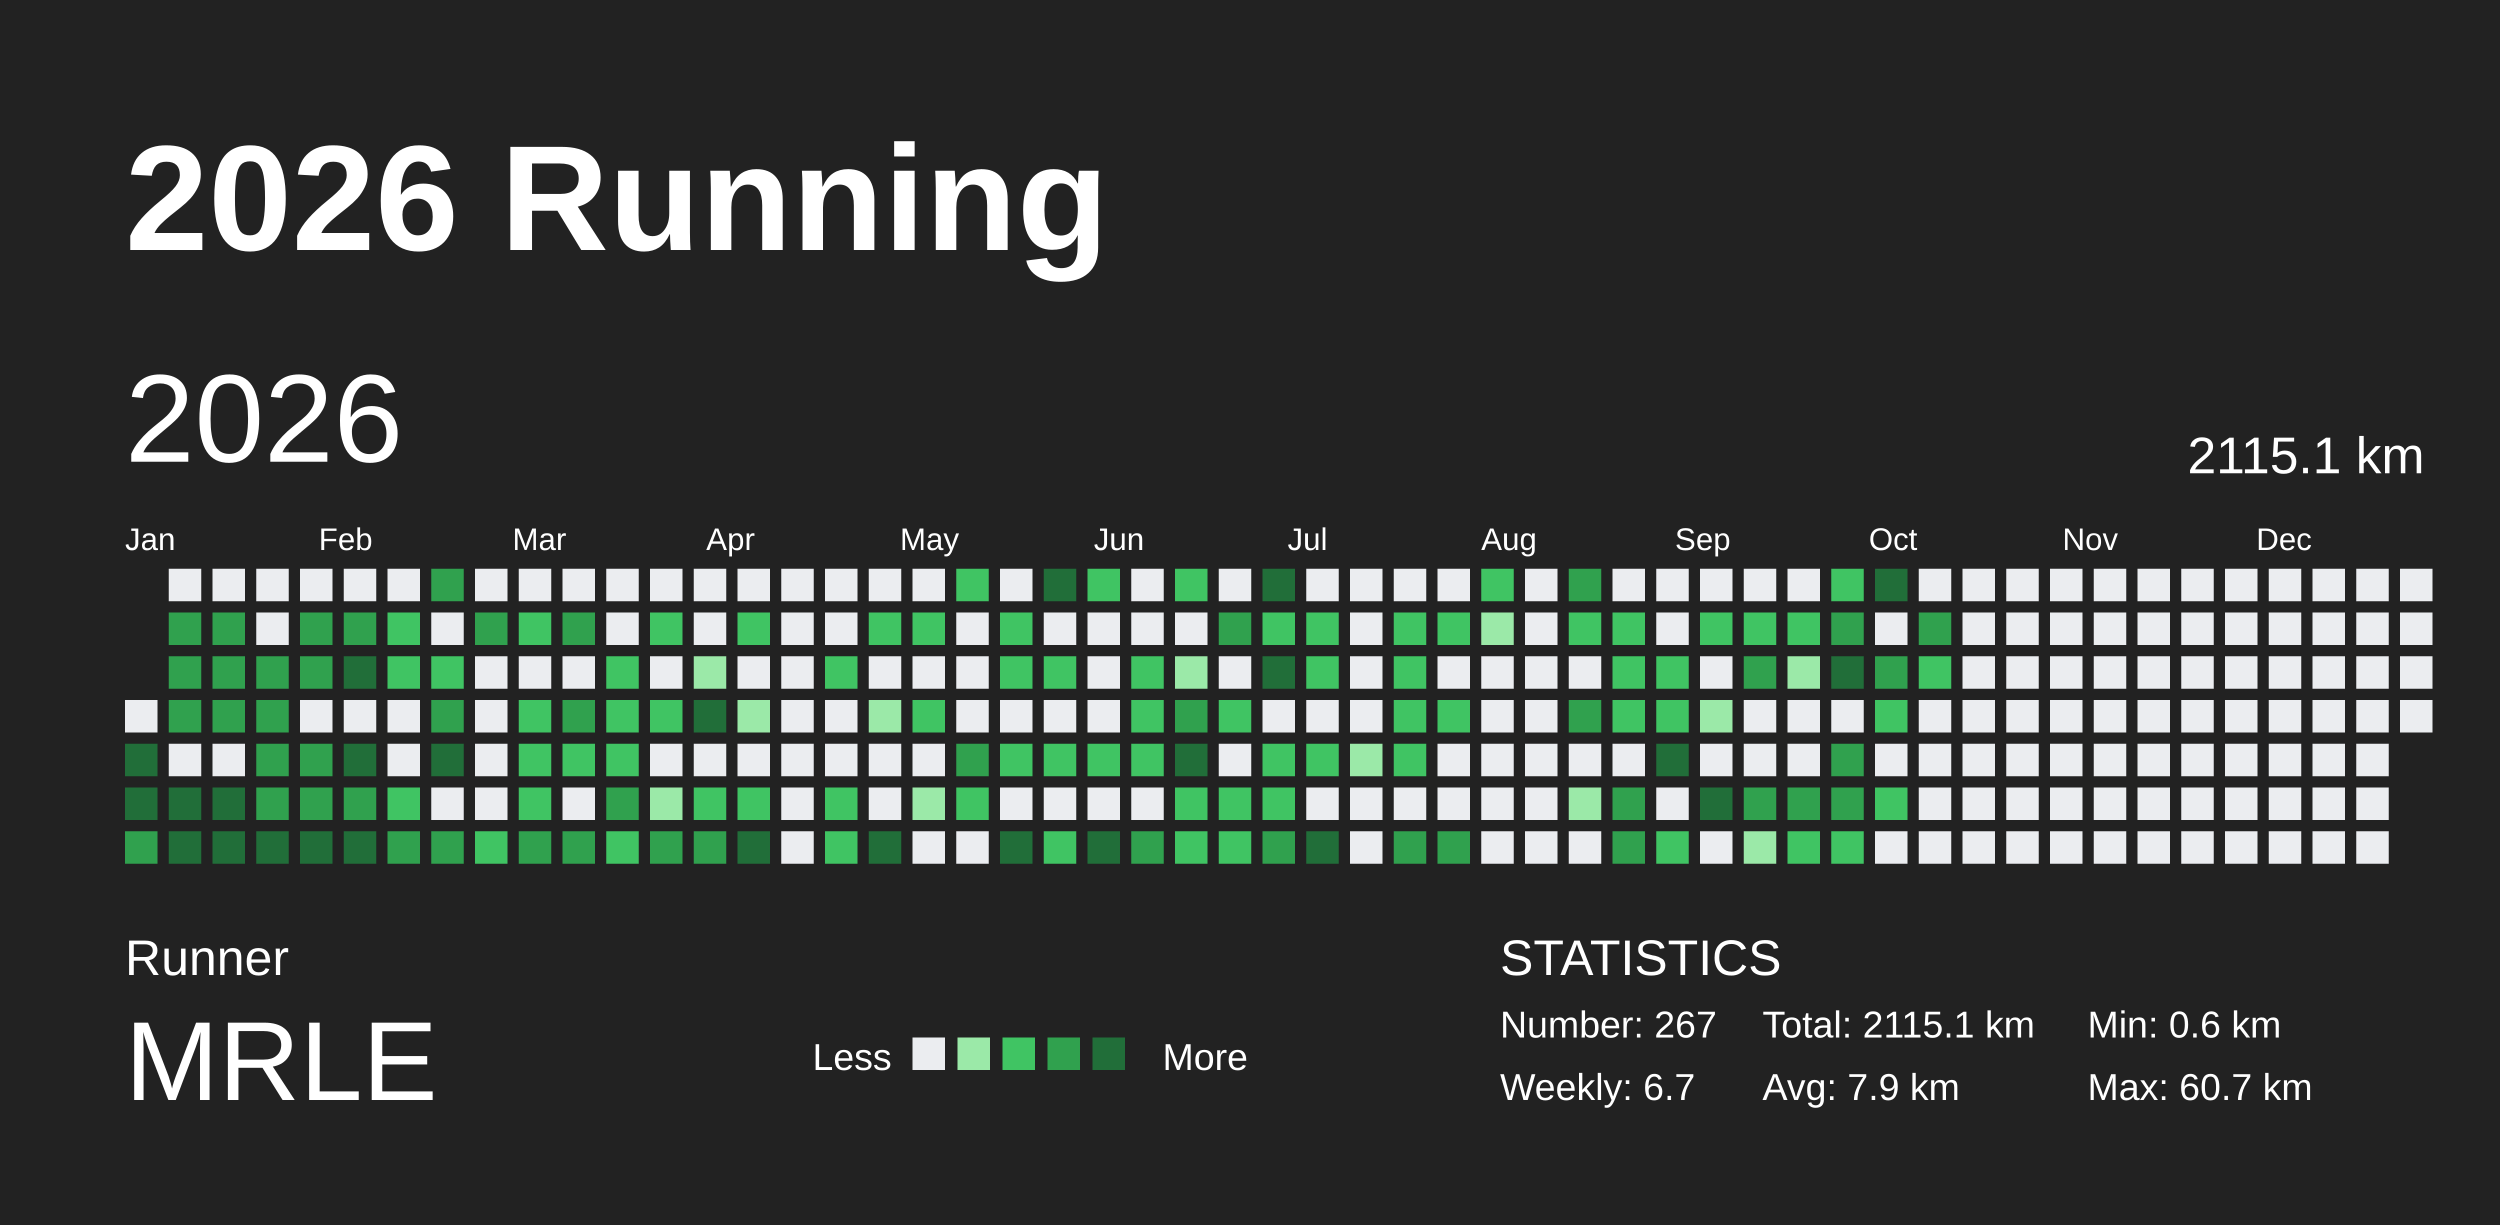
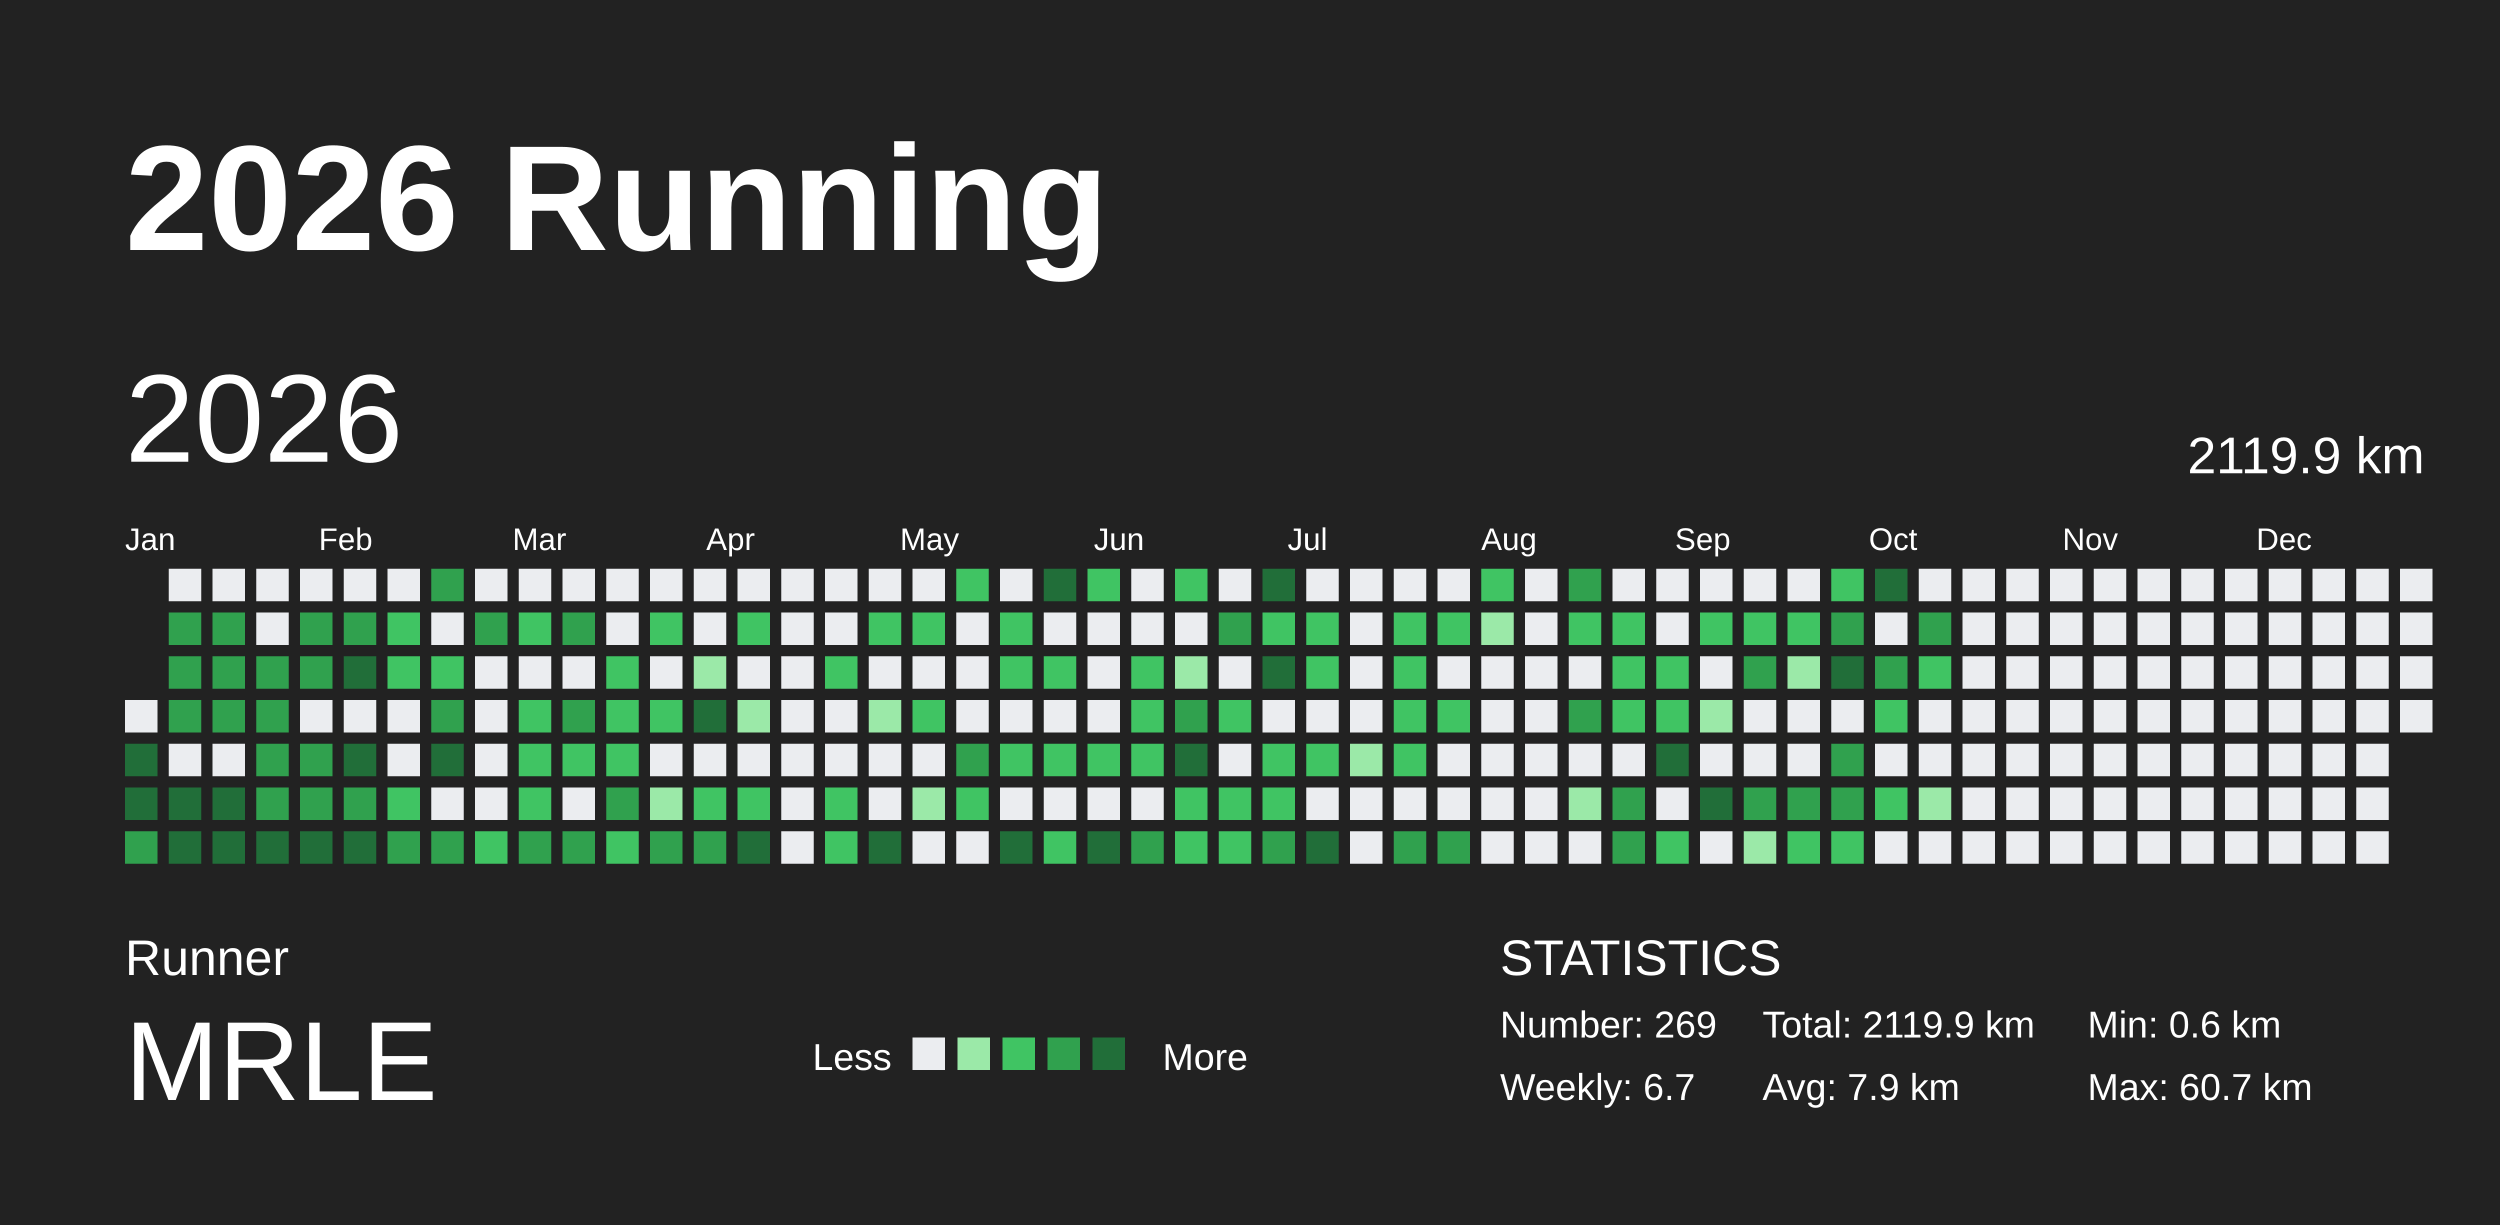
<svg xmlns="http://www.w3.org/2000/svg" baseProfile="full" height="98mm" version="1.1" viewBox="0,0,200,98" width="200mm">
  <defs />
  <rect fill="#222222" height="98" width="200" x="0" y="0" />
  <text fill="#FFFFFF" style="font-size:12px; font-family:Arial; font-weight:bold;" x="10" y="20">2026 Running</text>
  <text fill="#FFFFFF" style="font-size:4px; font-family:Arial" x="10" y="78">Runner</text>
  <text fill="#FFFFFF" style="font-size:9px; font-family:Arial" x="10" y="88">MRLE</text>
  <text fill="#FFFFFF" style="font-size:3px; font-family:Arial" x="65" y="85.6">Less</text>
  <rect fill="#ebedf0" height="2.6" width="2.6" x="73" y="83" />
  <rect fill="#9be9a8" height="2.6" width="2.6" x="76.6" y="83" />
  <rect fill="#40c463" height="2.6" width="2.6" x="80.2" y="83" />
  <rect fill="#30a14e" height="2.6" width="2.6" x="83.8" y="83" />
  <rect fill="#216e39" height="2.6" width="2.6" x="87.4" y="83" />
  <text fill="#FFFFFF" style="font-size:3px; font-family:Arial" x="93" y="85.6">More</text>
  <text fill="#FFFFFF" style="font-size:4px; font-family:Arial" x="120" y="78">STATISTICS</text>
-   <text fill="#FFFFFF" style="font-size:3px; font-family:Arial" x="120" y="83">Number: 267</text>
+   <text fill="#FFFFFF" style="font-size:3px; font-family:Arial" x="120" y="83">Number: 269</text>
  <text fill="#FFFFFF" style="font-size:3px; font-family:Arial" x="120" y="88">Weekly: 6.7</text>
-   <text fill="#FFFFFF" style="font-size:3px; font-family:Arial" x="141" y="83">Total: 2115.1 km</text>
+   <text fill="#FFFFFF" style="font-size:3px; font-family:Arial" x="141" y="83">Total: 2119.9 km</text>
  <text fill="#FFFFFF" style="font-size:3px; font-family:Arial" x="141" y="88">Avg: 7.9 km</text>
  <text fill="#FFFFFF" style="font-size:3px; font-family:Arial" x="167" y="83">Min: 0.6 km</text>
  <text fill="#FFFFFF" style="font-size:3px; font-family:Arial" x="167" y="88">Max: 60.7 km</text>
  <text dominant-baseline="hanging" fill="#FFFFFF" style="font-size:10.0px; font-family:Arial;" x="10" y="30">2026</text>
-   <text dominant-baseline="hanging" fill="#FFFFFF" style="font-size:4.125px; font-family:Arial;" x="175" y="35">2115.1 km</text>
+   <text dominant-baseline="hanging" fill="#FFFFFF" style="font-size:4.125px; font-family:Arial;" x="175" y="35">2119.9 km</text>
  <text fill="#FFFFFF" style="font-size:2.5px; font-family:Arial" x="10.0" y="44">Jan</text>
  <text fill="#FFFFFF" style="font-size:2.5px; font-family:Arial" x="25.5" y="44">Feb</text>
  <text fill="#FFFFFF" style="font-size:2.5px; font-family:Arial" x="41.0" y="44">Mar</text>
  <text fill="#FFFFFF" style="font-size:2.5px; font-family:Arial" x="56.5" y="44">Apr</text>
  <text fill="#FFFFFF" style="font-size:2.5px; font-family:Arial" x="72.0" y="44">May</text>
  <text fill="#FFFFFF" style="font-size:2.5px; font-family:Arial" x="87.5" y="44">Jun</text>
  <text fill="#FFFFFF" style="font-size:2.5px; font-family:Arial" x="103.0" y="44">Jul</text>
  <text fill="#FFFFFF" style="font-size:2.5px; font-family:Arial" x="118.5" y="44">Aug</text>
  <text fill="#FFFFFF" style="font-size:2.5px; font-family:Arial" x="134.0" y="44">Sep</text>
  <text fill="#FFFFFF" style="font-size:2.5px; font-family:Arial" x="149.5" y="44">Oct</text>
  <text fill="#FFFFFF" style="font-size:2.5px; font-family:Arial" x="165.0" y="44">Nov</text>
  <text fill="#FFFFFF" style="font-size:2.5px; font-family:Arial" x="180.5" y="44">Dec</text>
  <rect fill="#ebedf0" height="2.6" width="2.6" x="10.0" y="56.0" />
  <rect fill="#216e39" height="2.6" width="2.6" x="10.0" y="59.5" />
  <rect fill="#216e39" height="2.6" width="2.6" x="10.0" y="63.0" />
  <rect fill="#30a14e" height="2.6" width="2.6" x="10.0" y="66.5" />
  <rect fill="#ebedf0" height="2.6" width="2.6" x="13.5" y="45.5" />
  <rect fill="#30a14e" height="2.6" width="2.6" x="13.5" y="49.0" />
  <rect fill="#30a14e" height="2.6" width="2.6" x="13.5" y="52.5" />
  <rect fill="#30a14e" height="2.6" width="2.6" x="13.5" y="56.0" />
  <rect fill="#ebedf0" height="2.6" width="2.6" x="13.5" y="59.5" />
  <rect fill="#216e39" height="2.6" width="2.6" x="13.5" y="63.0" />
  <rect fill="#216e39" height="2.6" width="2.6" x="13.5" y="66.5" />
  <rect fill="#ebedf0" height="2.6" width="2.6" x="17.0" y="45.5" />
  <rect fill="#30a14e" height="2.6" width="2.6" x="17.0" y="49.0" />
  <rect fill="#30a14e" height="2.6" width="2.6" x="17.0" y="52.5" />
  <rect fill="#30a14e" height="2.6" width="2.6" x="17.0" y="56.0" />
  <rect fill="#ebedf0" height="2.6" width="2.6" x="17.0" y="59.5" />
  <rect fill="#216e39" height="2.6" width="2.6" x="17.0" y="63.0" />
  <rect fill="#216e39" height="2.6" width="2.6" x="17.0" y="66.5" />
  <rect fill="#ebedf0" height="2.6" width="2.6" x="20.5" y="45.5" />
  <rect fill="#ebedf0" height="2.6" width="2.6" x="20.5" y="49.0" />
  <rect fill="#30a14e" height="2.6" width="2.6" x="20.5" y="52.5" />
  <rect fill="#30a14e" height="2.6" width="2.6" x="20.5" y="56.0" />
  <rect fill="#30a14e" height="2.6" width="2.6" x="20.5" y="59.5" />
  <rect fill="#30a14e" height="2.6" width="2.6" x="20.5" y="63.0" />
  <rect fill="#216e39" height="2.6" width="2.6" x="20.5" y="66.5" />
  <rect fill="#ebedf0" height="2.6" width="2.6" x="24.0" y="45.5" />
  <rect fill="#30a14e" height="2.6" width="2.6" x="24.0" y="49.0" />
  <rect fill="#30a14e" height="2.6" width="2.6" x="24.0" y="52.5" />
  <rect fill="#ebedf0" height="2.6" width="2.6" x="24.0" y="56.0" />
  <rect fill="#30a14e" height="2.6" width="2.6" x="24.0" y="59.5" />
  <rect fill="#30a14e" height="2.6" width="2.6" x="24.0" y="63.0" />
  <rect fill="#216e39" height="2.6" width="2.6" x="24.0" y="66.5" />
  <rect fill="#ebedf0" height="2.6" width="2.6" x="27.5" y="45.5" />
  <rect fill="#30a14e" height="2.6" width="2.6" x="27.5" y="49.0" />
  <rect fill="#216e39" height="2.6" width="2.6" x="27.5" y="52.5" />
  <rect fill="#ebedf0" height="2.6" width="2.6" x="27.5" y="56.0" />
  <rect fill="#216e39" height="2.6" width="2.6" x="27.5" y="59.5" />
  <rect fill="#30a14e" height="2.6" width="2.6" x="27.5" y="63.0" />
  <rect fill="#216e39" height="2.6" width="2.6" x="27.5" y="66.5" />
  <rect fill="#ebedf0" height="2.6" width="2.6" x="31.0" y="45.5" />
  <rect fill="#40c463" height="2.6" width="2.6" x="31.0" y="49.0" />
  <rect fill="#40c463" height="2.6" width="2.6" x="31.0" y="52.5" />
  <rect fill="#ebedf0" height="2.6" width="2.6" x="31.0" y="56.0" />
  <rect fill="#ebedf0" height="2.6" width="2.6" x="31.0" y="59.5" />
  <rect fill="#40c463" height="2.6" width="2.6" x="31.0" y="63.0" />
  <rect fill="#30a14e" height="2.6" width="2.6" x="31.0" y="66.5" />
  <rect fill="#30a14e" height="2.6" width="2.6" x="34.5" y="45.5" />
  <rect fill="#ebedf0" height="2.6" width="2.6" x="34.5" y="49.0" />
  <rect fill="#40c463" height="2.6" width="2.6" x="34.5" y="52.5" />
  <rect fill="#30a14e" height="2.6" width="2.6" x="34.5" y="56.0" />
  <rect fill="#216e39" height="2.6" width="2.6" x="34.5" y="59.5" />
  <rect fill="#ebedf0" height="2.6" width="2.6" x="34.5" y="63.0" />
  <rect fill="#30a14e" height="2.6" width="2.6" x="34.5" y="66.5" />
  <rect fill="#ebedf0" height="2.6" width="2.6" x="38.0" y="45.5" />
  <rect fill="#30a14e" height="2.6" width="2.6" x="38.0" y="49.0" />
  <rect fill="#ebedf0" height="2.6" width="2.6" x="38.0" y="52.5" />
  <rect fill="#ebedf0" height="2.6" width="2.6" x="38.0" y="56.0" />
  <rect fill="#ebedf0" height="2.6" width="2.6" x="38.0" y="59.5" />
  <rect fill="#ebedf0" height="2.6" width="2.6" x="38.0" y="63.0" />
  <rect fill="#40c463" height="2.6" width="2.6" x="38.0" y="66.5" />
  <rect fill="#ebedf0" height="2.6" width="2.6" x="41.5" y="45.5" />
  <rect fill="#40c463" height="2.6" width="2.6" x="41.5" y="49.0" />
  <rect fill="#ebedf0" height="2.6" width="2.6" x="41.5" y="52.5" />
  <rect fill="#40c463" height="2.6" width="2.6" x="41.5" y="56.0" />
  <rect fill="#40c463" height="2.6" width="2.6" x="41.5" y="59.5" />
  <rect fill="#40c463" height="2.6" width="2.6" x="41.5" y="63.0" />
  <rect fill="#30a14e" height="2.6" width="2.6" x="41.5" y="66.5" />
  <rect fill="#ebedf0" height="2.6" width="2.6" x="45.0" y="45.5" />
  <rect fill="#30a14e" height="2.6" width="2.6" x="45.0" y="49.0" />
  <rect fill="#ebedf0" height="2.6" width="2.6" x="45.0" y="52.5" />
  <rect fill="#30a14e" height="2.6" width="2.6" x="45.0" y="56.0" />
  <rect fill="#40c463" height="2.6" width="2.6" x="45.0" y="59.5" />
  <rect fill="#ebedf0" height="2.6" width="2.6" x="45.0" y="63.0" />
  <rect fill="#30a14e" height="2.6" width="2.6" x="45.0" y="66.5" />
  <rect fill="#ebedf0" height="2.6" width="2.6" x="48.5" y="45.5" />
  <rect fill="#ebedf0" height="2.6" width="2.6" x="48.5" y="49.0" />
  <rect fill="#40c463" height="2.6" width="2.6" x="48.5" y="52.5" />
  <rect fill="#40c463" height="2.6" width="2.6" x="48.5" y="56.0" />
  <rect fill="#40c463" height="2.6" width="2.6" x="48.5" y="59.5" />
  <rect fill="#30a14e" height="2.6" width="2.6" x="48.5" y="63.0" />
  <rect fill="#40c463" height="2.6" width="2.6" x="48.5" y="66.5" />
  <rect fill="#ebedf0" height="2.6" width="2.6" x="52.0" y="45.5" />
  <rect fill="#40c463" height="2.6" width="2.6" x="52.0" y="49.0" />
  <rect fill="#ebedf0" height="2.6" width="2.6" x="52.0" y="52.5" />
  <rect fill="#40c463" height="2.6" width="2.6" x="52.0" y="56.0" />
  <rect fill="#ebedf0" height="2.6" width="2.6" x="52.0" y="59.5" />
  <rect fill="#9be9a8" height="2.6" width="2.6" x="52.0" y="63.0" />
  <rect fill="#30a14e" height="2.6" width="2.6" x="52.0" y="66.5" />
  <rect fill="#ebedf0" height="2.6" width="2.6" x="55.5" y="45.5" />
  <rect fill="#ebedf0" height="2.6" width="2.6" x="55.5" y="49.0" />
  <rect fill="#9be9a8" height="2.6" width="2.6" x="55.5" y="52.5" />
  <rect fill="#216e39" height="2.6" width="2.6" x="55.5" y="56.0" />
  <rect fill="#ebedf0" height="2.6" width="2.6" x="55.5" y="59.5" />
  <rect fill="#40c463" height="2.6" width="2.6" x="55.5" y="63.0" />
  <rect fill="#30a14e" height="2.6" width="2.6" x="55.5" y="66.5" />
  <rect fill="#ebedf0" height="2.6" width="2.6" x="59.0" y="45.5" />
  <rect fill="#40c463" height="2.6" width="2.6" x="59.0" y="49.0" />
  <rect fill="#ebedf0" height="2.6" width="2.6" x="59.0" y="52.5" />
  <rect fill="#9be9a8" height="2.6" width="2.6" x="59.0" y="56.0" />
  <rect fill="#ebedf0" height="2.6" width="2.6" x="59.0" y="59.5" />
  <rect fill="#40c463" height="2.6" width="2.6" x="59.0" y="63.0" />
  <rect fill="#216e39" height="2.6" width="2.6" x="59.0" y="66.5" />
  <rect fill="#ebedf0" height="2.6" width="2.6" x="62.5" y="45.5" />
  <rect fill="#ebedf0" height="2.6" width="2.6" x="62.5" y="49.0" />
  <rect fill="#ebedf0" height="2.6" width="2.6" x="62.5" y="52.5" />
  <rect fill="#ebedf0" height="2.6" width="2.6" x="62.5" y="56.0" />
  <rect fill="#ebedf0" height="2.6" width="2.6" x="62.5" y="59.5" />
  <rect fill="#ebedf0" height="2.6" width="2.6" x="62.5" y="63.0" />
  <rect fill="#ebedf0" height="2.6" width="2.6" x="62.5" y="66.5" />
  <rect fill="#ebedf0" height="2.6" width="2.6" x="66.0" y="45.5" />
  <rect fill="#ebedf0" height="2.6" width="2.6" x="66.0" y="49.0" />
  <rect fill="#40c463" height="2.6" width="2.6" x="66.0" y="52.5" />
  <rect fill="#ebedf0" height="2.6" width="2.6" x="66.0" y="56.0" />
  <rect fill="#ebedf0" height="2.6" width="2.6" x="66.0" y="59.5" />
  <rect fill="#40c463" height="2.6" width="2.6" x="66.0" y="63.0" />
  <rect fill="#40c463" height="2.6" width="2.6" x="66.0" y="66.5" />
  <rect fill="#ebedf0" height="2.6" width="2.6" x="69.5" y="45.5" />
  <rect fill="#40c463" height="2.6" width="2.6" x="69.5" y="49.0" />
  <rect fill="#ebedf0" height="2.6" width="2.6" x="69.5" y="52.5" />
  <rect fill="#9be9a8" height="2.6" width="2.6" x="69.5" y="56.0" />
  <rect fill="#ebedf0" height="2.6" width="2.6" x="69.5" y="59.5" />
  <rect fill="#ebedf0" height="2.6" width="2.6" x="69.5" y="63.0" />
  <rect fill="#216e39" height="2.6" width="2.6" x="69.5" y="66.5" />
  <rect fill="#ebedf0" height="2.6" width="2.6" x="73.0" y="45.5" />
  <rect fill="#40c463" height="2.6" width="2.6" x="73.0" y="49.0" />
  <rect fill="#ebedf0" height="2.6" width="2.6" x="73.0" y="52.5" />
  <rect fill="#40c463" height="2.6" width="2.6" x="73.0" y="56.0" />
  <rect fill="#ebedf0" height="2.6" width="2.6" x="73.0" y="59.5" />
  <rect fill="#9be9a8" height="2.6" width="2.6" x="73.0" y="63.0" />
  <rect fill="#ebedf0" height="2.6" width="2.6" x="73.0" y="66.5" />
  <rect fill="#40c463" height="2.6" width="2.6" x="76.5" y="45.5" />
  <rect fill="#ebedf0" height="2.6" width="2.6" x="76.5" y="49.0" />
  <rect fill="#ebedf0" height="2.6" width="2.6" x="76.5" y="52.5" />
  <rect fill="#ebedf0" height="2.6" width="2.6" x="76.5" y="56.0" />
  <rect fill="#30a14e" height="2.6" width="2.6" x="76.5" y="59.5" />
  <rect fill="#40c463" height="2.6" width="2.6" x="76.5" y="63.0" />
  <rect fill="#ebedf0" height="2.6" width="2.6" x="76.5" y="66.5" />
  <rect fill="#ebedf0" height="2.6" width="2.6" x="80.0" y="45.5" />
  <rect fill="#40c463" height="2.6" width="2.6" x="80.0" y="49.0" />
  <rect fill="#40c463" height="2.6" width="2.6" x="80.0" y="52.5" />
  <rect fill="#ebedf0" height="2.6" width="2.6" x="80.0" y="56.0" />
  <rect fill="#40c463" height="2.6" width="2.6" x="80.0" y="59.5" />
  <rect fill="#ebedf0" height="2.6" width="2.6" x="80.0" y="63.0" />
  <rect fill="#216e39" height="2.6" width="2.6" x="80.0" y="66.5" />
  <rect fill="#216e39" height="2.6" width="2.6" x="83.5" y="45.5" />
  <rect fill="#ebedf0" height="2.6" width="2.6" x="83.5" y="49.0" />
  <rect fill="#40c463" height="2.6" width="2.6" x="83.5" y="52.5" />
  <rect fill="#ebedf0" height="2.6" width="2.6" x="83.5" y="56.0" />
  <rect fill="#40c463" height="2.6" width="2.6" x="83.5" y="59.5" />
  <rect fill="#ebedf0" height="2.6" width="2.6" x="83.5" y="63.0" />
  <rect fill="#40c463" height="2.6" width="2.6" x="83.5" y="66.5" />
  <rect fill="#40c463" height="2.6" width="2.6" x="87.0" y="45.5" />
  <rect fill="#ebedf0" height="2.6" width="2.6" x="87.0" y="49.0" />
  <rect fill="#ebedf0" height="2.6" width="2.6" x="87.0" y="52.5" />
  <rect fill="#ebedf0" height="2.6" width="2.6" x="87.0" y="56.0" />
  <rect fill="#40c463" height="2.6" width="2.6" x="87.0" y="59.5" />
  <rect fill="#ebedf0" height="2.6" width="2.6" x="87.0" y="63.0" />
  <rect fill="#216e39" height="2.6" width="2.6" x="87.0" y="66.5" />
  <rect fill="#ebedf0" height="2.6" width="2.6" x="90.5" y="45.5" />
  <rect fill="#ebedf0" height="2.6" width="2.6" x="90.5" y="49.0" />
  <rect fill="#40c463" height="2.6" width="2.6" x="90.5" y="52.5" />
  <rect fill="#40c463" height="2.6" width="2.6" x="90.5" y="56.0" />
  <rect fill="#40c463" height="2.6" width="2.6" x="90.5" y="59.5" />
  <rect fill="#ebedf0" height="2.6" width="2.6" x="90.5" y="63.0" />
  <rect fill="#30a14e" height="2.6" width="2.6" x="90.5" y="66.5" />
  <rect fill="#40c463" height="2.6" width="2.6" x="94.0" y="45.5" />
  <rect fill="#ebedf0" height="2.6" width="2.6" x="94.0" y="49.0" />
  <rect fill="#9be9a8" height="2.6" width="2.6" x="94.0" y="52.5" />
  <rect fill="#30a14e" height="2.6" width="2.6" x="94.0" y="56.0" />
  <rect fill="#216e39" height="2.6" width="2.6" x="94.0" y="59.5" />
  <rect fill="#40c463" height="2.6" width="2.6" x="94.0" y="63.0" />
  <rect fill="#40c463" height="2.6" width="2.6" x="94.0" y="66.5" />
  <rect fill="#ebedf0" height="2.6" width="2.6" x="97.5" y="45.5" />
  <rect fill="#30a14e" height="2.6" width="2.6" x="97.5" y="49.0" />
  <rect fill="#ebedf0" height="2.6" width="2.6" x="97.5" y="52.5" />
  <rect fill="#40c463" height="2.6" width="2.6" x="97.5" y="56.0" />
  <rect fill="#ebedf0" height="2.6" width="2.6" x="97.5" y="59.5" />
  <rect fill="#40c463" height="2.6" width="2.6" x="97.5" y="63.0" />
  <rect fill="#40c463" height="2.6" width="2.6" x="97.5" y="66.5" />
  <rect fill="#216e39" height="2.6" width="2.6" x="101.0" y="45.5" />
  <rect fill="#40c463" height="2.6" width="2.6" x="101.0" y="49.0" />
  <rect fill="#216e39" height="2.6" width="2.6" x="101.0" y="52.5" />
  <rect fill="#ebedf0" height="2.6" width="2.6" x="101.0" y="56.0" />
  <rect fill="#40c463" height="2.6" width="2.6" x="101.0" y="59.5" />
  <rect fill="#40c463" height="2.6" width="2.6" x="101.0" y="63.0" />
  <rect fill="#30a14e" height="2.6" width="2.6" x="101.0" y="66.5" />
  <rect fill="#ebedf0" height="2.6" width="2.6" x="104.5" y="45.5" />
  <rect fill="#40c463" height="2.6" width="2.6" x="104.5" y="49.0" />
  <rect fill="#40c463" height="2.6" width="2.6" x="104.5" y="52.5" />
  <rect fill="#ebedf0" height="2.6" width="2.6" x="104.5" y="56.0" />
  <rect fill="#40c463" height="2.6" width="2.6" x="104.5" y="59.5" />
  <rect fill="#ebedf0" height="2.6" width="2.6" x="104.5" y="63.0" />
  <rect fill="#216e39" height="2.6" width="2.6" x="104.5" y="66.5" />
  <rect fill="#ebedf0" height="2.6" width="2.6" x="108.0" y="45.5" />
  <rect fill="#ebedf0" height="2.6" width="2.6" x="108.0" y="49.0" />
  <rect fill="#ebedf0" height="2.6" width="2.6" x="108.0" y="52.5" />
  <rect fill="#ebedf0" height="2.6" width="2.6" x="108.0" y="56.0" />
  <rect fill="#9be9a8" height="2.6" width="2.6" x="108.0" y="59.5" />
  <rect fill="#ebedf0" height="2.6" width="2.6" x="108.0" y="63.0" />
  <rect fill="#ebedf0" height="2.6" width="2.6" x="108.0" y="66.5" />
  <rect fill="#ebedf0" height="2.6" width="2.6" x="111.5" y="45.5" />
  <rect fill="#40c463" height="2.6" width="2.6" x="111.5" y="49.0" />
  <rect fill="#40c463" height="2.6" width="2.6" x="111.5" y="52.5" />
  <rect fill="#40c463" height="2.6" width="2.6" x="111.5" y="56.0" />
  <rect fill="#40c463" height="2.6" width="2.6" x="111.5" y="59.5" />
  <rect fill="#ebedf0" height="2.6" width="2.6" x="111.5" y="63.0" />
  <rect fill="#30a14e" height="2.6" width="2.6" x="111.5" y="66.5" />
  <rect fill="#ebedf0" height="2.6" width="2.6" x="115.0" y="45.5" />
  <rect fill="#40c463" height="2.6" width="2.6" x="115.0" y="49.0" />
  <rect fill="#ebedf0" height="2.6" width="2.6" x="115.0" y="52.5" />
  <rect fill="#40c463" height="2.6" width="2.6" x="115.0" y="56.0" />
  <rect fill="#ebedf0" height="2.6" width="2.6" x="115.0" y="59.5" />
  <rect fill="#ebedf0" height="2.6" width="2.6" x="115.0" y="63.0" />
  <rect fill="#30a14e" height="2.6" width="2.6" x="115.0" y="66.5" />
  <rect fill="#40c463" height="2.6" width="2.6" x="118.5" y="45.5" />
  <rect fill="#9be9a8" height="2.6" width="2.6" x="118.5" y="49.0" />
  <rect fill="#ebedf0" height="2.6" width="2.6" x="118.5" y="52.5" />
  <rect fill="#ebedf0" height="2.6" width="2.6" x="118.5" y="56.0" />
  <rect fill="#ebedf0" height="2.6" width="2.6" x="118.5" y="59.5" />
  <rect fill="#ebedf0" height="2.6" width="2.6" x="118.5" y="63.0" />
  <rect fill="#ebedf0" height="2.6" width="2.6" x="118.5" y="66.5" />
  <rect fill="#ebedf0" height="2.6" width="2.6" x="122.0" y="45.5" />
  <rect fill="#ebedf0" height="2.6" width="2.6" x="122.0" y="49.0" />
  <rect fill="#ebedf0" height="2.6" width="2.6" x="122.0" y="52.5" />
  <rect fill="#ebedf0" height="2.6" width="2.6" x="122.0" y="56.0" />
  <rect fill="#ebedf0" height="2.6" width="2.6" x="122.0" y="59.5" />
  <rect fill="#ebedf0" height="2.6" width="2.6" x="122.0" y="63.0" />
  <rect fill="#ebedf0" height="2.6" width="2.6" x="122.0" y="66.5" />
  <rect fill="#30a14e" height="2.6" width="2.6" x="125.5" y="45.5" />
  <rect fill="#40c463" height="2.6" width="2.6" x="125.5" y="49.0" />
  <rect fill="#ebedf0" height="2.6" width="2.6" x="125.5" y="52.5" />
  <rect fill="#30a14e" height="2.6" width="2.6" x="125.5" y="56.0" />
  <rect fill="#ebedf0" height="2.6" width="2.6" x="125.5" y="59.5" />
  <rect fill="#9be9a8" height="2.6" width="2.6" x="125.5" y="63.0" />
  <rect fill="#ebedf0" height="2.6" width="2.6" x="125.5" y="66.5" />
  <rect fill="#ebedf0" height="2.6" width="2.6" x="129.0" y="45.5" />
  <rect fill="#40c463" height="2.6" width="2.6" x="129.0" y="49.0" />
  <rect fill="#40c463" height="2.6" width="2.6" x="129.0" y="52.5" />
  <rect fill="#40c463" height="2.6" width="2.6" x="129.0" y="56.0" />
  <rect fill="#ebedf0" height="2.6" width="2.6" x="129.0" y="59.5" />
  <rect fill="#30a14e" height="2.6" width="2.6" x="129.0" y="63.0" />
  <rect fill="#30a14e" height="2.6" width="2.6" x="129.0" y="66.5" />
  <rect fill="#ebedf0" height="2.6" width="2.6" x="132.5" y="45.5" />
  <rect fill="#ebedf0" height="2.6" width="2.6" x="132.5" y="49.0" />
  <rect fill="#40c463" height="2.6" width="2.6" x="132.5" y="52.5" />
  <rect fill="#40c463" height="2.6" width="2.6" x="132.5" y="56.0" />
  <rect fill="#216e39" height="2.6" width="2.6" x="132.5" y="59.5" />
  <rect fill="#ebedf0" height="2.6" width="2.6" x="132.5" y="63.0" />
  <rect fill="#40c463" height="2.6" width="2.6" x="132.5" y="66.5" />
  <rect fill="#ebedf0" height="2.6" width="2.6" x="136.0" y="45.5" />
  <rect fill="#40c463" height="2.6" width="2.6" x="136.0" y="49.0" />
  <rect fill="#ebedf0" height="2.6" width="2.6" x="136.0" y="52.5" />
  <rect fill="#9be9a8" height="2.6" width="2.6" x="136.0" y="56.0" />
  <rect fill="#ebedf0" height="2.6" width="2.6" x="136.0" y="59.5" />
  <rect fill="#216e39" height="2.6" width="2.6" x="136.0" y="63.0" />
  <rect fill="#ebedf0" height="2.6" width="2.6" x="136.0" y="66.5" />
  <rect fill="#ebedf0" height="2.6" width="2.6" x="139.5" y="45.5" />
  <rect fill="#40c463" height="2.6" width="2.6" x="139.5" y="49.0" />
  <rect fill="#30a14e" height="2.6" width="2.6" x="139.5" y="52.5" />
  <rect fill="#ebedf0" height="2.6" width="2.6" x="139.5" y="56.0" />
  <rect fill="#ebedf0" height="2.6" width="2.6" x="139.5" y="59.5" />
  <rect fill="#30a14e" height="2.6" width="2.6" x="139.5" y="63.0" />
  <rect fill="#9be9a8" height="2.6" width="2.6" x="139.5" y="66.5" />
  <rect fill="#ebedf0" height="2.6" width="2.6" x="143.0" y="45.5" />
  <rect fill="#40c463" height="2.6" width="2.6" x="143.0" y="49.0" />
  <rect fill="#9be9a8" height="2.6" width="2.6" x="143.0" y="52.5" />
  <rect fill="#ebedf0" height="2.6" width="2.6" x="143.0" y="56.0" />
  <rect fill="#ebedf0" height="2.6" width="2.6" x="143.0" y="59.5" />
  <rect fill="#30a14e" height="2.6" width="2.6" x="143.0" y="63.0" />
  <rect fill="#40c463" height="2.6" width="2.6" x="143.0" y="66.5" />
  <rect fill="#40c463" height="2.6" width="2.6" x="146.5" y="45.5" />
  <rect fill="#30a14e" height="2.6" width="2.6" x="146.5" y="49.0" />
  <rect fill="#216e39" height="2.6" width="2.6" x="146.5" y="52.5" />
  <rect fill="#ebedf0" height="2.6" width="2.6" x="146.5" y="56.0" />
  <rect fill="#30a14e" height="2.6" width="2.6" x="146.5" y="59.5" />
  <rect fill="#30a14e" height="2.6" width="2.6" x="146.5" y="63.0" />
  <rect fill="#40c463" height="2.6" width="2.6" x="146.5" y="66.5" />
  <rect fill="#216e39" height="2.6" width="2.6" x="150.0" y="45.5" />
  <rect fill="#ebedf0" height="2.6" width="2.6" x="150.0" y="49.0" />
  <rect fill="#30a14e" height="2.6" width="2.6" x="150.0" y="52.5" />
  <rect fill="#40c463" height="2.6" width="2.6" x="150.0" y="56.0" />
  <rect fill="#ebedf0" height="2.6" width="2.6" x="150.0" y="59.5" />
  <rect fill="#40c463" height="2.6" width="2.6" x="150.0" y="63.0" />
  <rect fill="#ebedf0" height="2.6" width="2.6" x="150.0" y="66.5" />
  <rect fill="#ebedf0" height="2.6" width="2.6" x="153.5" y="45.5" />
  <rect fill="#30a14e" height="2.6" width="2.6" x="153.5" y="49.0" />
  <rect fill="#40c463" height="2.6" width="2.6" x="153.5" y="52.5" />
  <rect fill="#ebedf0" height="2.6" width="2.6" x="153.5" y="56.0" />
  <rect fill="#ebedf0" height="2.6" width="2.6" x="153.5" y="59.5" />
-   <rect fill="#ebedf0" height="2.6" width="2.6" x="153.5" y="63.0" />
+   <rect fill="#9be9a8" height="2.6" width="2.6" x="153.5" y="63.0" />
  <rect fill="#ebedf0" height="2.6" width="2.6" x="153.5" y="66.5" />
  <rect fill="#ebedf0" height="2.6" width="2.6" x="157.0" y="45.5" />
  <rect fill="#ebedf0" height="2.6" width="2.6" x="157.0" y="49.0" />
  <rect fill="#ebedf0" height="2.6" width="2.6" x="157.0" y="52.5" />
  <rect fill="#ebedf0" height="2.6" width="2.6" x="157.0" y="56.0" />
  <rect fill="#ebedf0" height="2.6" width="2.6" x="157.0" y="59.5" />
  <rect fill="#ebedf0" height="2.6" width="2.6" x="157.0" y="63.0" />
  <rect fill="#ebedf0" height="2.6" width="2.6" x="157.0" y="66.5" />
  <rect fill="#ebedf0" height="2.6" width="2.6" x="160.5" y="45.5" />
  <rect fill="#ebedf0" height="2.6" width="2.6" x="160.5" y="49.0" />
  <rect fill="#ebedf0" height="2.6" width="2.6" x="160.5" y="52.5" />
  <rect fill="#ebedf0" height="2.6" width="2.6" x="160.5" y="56.0" />
  <rect fill="#ebedf0" height="2.6" width="2.6" x="160.5" y="59.5" />
  <rect fill="#ebedf0" height="2.6" width="2.6" x="160.5" y="63.0" />
  <rect fill="#ebedf0" height="2.6" width="2.6" x="160.5" y="66.5" />
  <rect fill="#ebedf0" height="2.6" width="2.6" x="164.0" y="45.5" />
  <rect fill="#ebedf0" height="2.6" width="2.6" x="164.0" y="49.0" />
  <rect fill="#ebedf0" height="2.6" width="2.6" x="164.0" y="52.5" />
  <rect fill="#ebedf0" height="2.6" width="2.6" x="164.0" y="56.0" />
  <rect fill="#ebedf0" height="2.6" width="2.6" x="164.0" y="59.5" />
  <rect fill="#ebedf0" height="2.6" width="2.6" x="164.0" y="63.0" />
  <rect fill="#ebedf0" height="2.6" width="2.6" x="164.0" y="66.5" />
  <rect fill="#ebedf0" height="2.6" width="2.6" x="167.5" y="45.5" />
  <rect fill="#ebedf0" height="2.6" width="2.6" x="167.5" y="49.0" />
  <rect fill="#ebedf0" height="2.6" width="2.6" x="167.5" y="52.5" />
  <rect fill="#ebedf0" height="2.6" width="2.6" x="167.5" y="56.0" />
  <rect fill="#ebedf0" height="2.6" width="2.6" x="167.5" y="59.5" />
  <rect fill="#ebedf0" height="2.6" width="2.6" x="167.5" y="63.0" />
  <rect fill="#ebedf0" height="2.6" width="2.6" x="167.5" y="66.5" />
  <rect fill="#ebedf0" height="2.6" width="2.6" x="171.0" y="45.5" />
  <rect fill="#ebedf0" height="2.6" width="2.6" x="171.0" y="49.0" />
  <rect fill="#ebedf0" height="2.6" width="2.6" x="171.0" y="52.5" />
  <rect fill="#ebedf0" height="2.6" width="2.6" x="171.0" y="56.0" />
  <rect fill="#ebedf0" height="2.6" width="2.6" x="171.0" y="59.5" />
  <rect fill="#ebedf0" height="2.6" width="2.6" x="171.0" y="63.0" />
  <rect fill="#ebedf0" height="2.6" width="2.6" x="171.0" y="66.5" />
  <rect fill="#ebedf0" height="2.6" width="2.6" x="174.5" y="45.5" />
  <rect fill="#ebedf0" height="2.6" width="2.6" x="174.5" y="49.0" />
  <rect fill="#ebedf0" height="2.6" width="2.6" x="174.5" y="52.5" />
  <rect fill="#ebedf0" height="2.6" width="2.6" x="174.5" y="56.0" />
  <rect fill="#ebedf0" height="2.6" width="2.6" x="174.5" y="59.5" />
  <rect fill="#ebedf0" height="2.6" width="2.6" x="174.5" y="63.0" />
  <rect fill="#ebedf0" height="2.6" width="2.6" x="174.5" y="66.5" />
  <rect fill="#ebedf0" height="2.6" width="2.6" x="178.0" y="45.5" />
  <rect fill="#ebedf0" height="2.6" width="2.6" x="178.0" y="49.0" />
  <rect fill="#ebedf0" height="2.6" width="2.6" x="178.0" y="52.5" />
  <rect fill="#ebedf0" height="2.6" width="2.6" x="178.0" y="56.0" />
  <rect fill="#ebedf0" height="2.6" width="2.6" x="178.0" y="59.5" />
  <rect fill="#ebedf0" height="2.6" width="2.6" x="178.0" y="63.0" />
  <rect fill="#ebedf0" height="2.6" width="2.6" x="178.0" y="66.5" />
  <rect fill="#ebedf0" height="2.6" width="2.6" x="181.5" y="45.5" />
  <rect fill="#ebedf0" height="2.6" width="2.6" x="181.5" y="49.0" />
  <rect fill="#ebedf0" height="2.6" width="2.6" x="181.5" y="52.5" />
  <rect fill="#ebedf0" height="2.6" width="2.6" x="181.5" y="56.0" />
  <rect fill="#ebedf0" height="2.6" width="2.6" x="181.5" y="59.5" />
  <rect fill="#ebedf0" height="2.6" width="2.6" x="181.5" y="63.0" />
  <rect fill="#ebedf0" height="2.6" width="2.6" x="181.5" y="66.5" />
  <rect fill="#ebedf0" height="2.6" width="2.6" x="185.0" y="45.5" />
  <rect fill="#ebedf0" height="2.6" width="2.6" x="185.0" y="49.0" />
  <rect fill="#ebedf0" height="2.6" width="2.6" x="185.0" y="52.5" />
  <rect fill="#ebedf0" height="2.6" width="2.6" x="185.0" y="56.0" />
  <rect fill="#ebedf0" height="2.6" width="2.6" x="185.0" y="59.5" />
  <rect fill="#ebedf0" height="2.6" width="2.6" x="185.0" y="63.0" />
  <rect fill="#ebedf0" height="2.6" width="2.6" x="185.0" y="66.5" />
  <rect fill="#ebedf0" height="2.6" width="2.6" x="188.5" y="45.5" />
  <rect fill="#ebedf0" height="2.6" width="2.6" x="188.5" y="49.0" />
  <rect fill="#ebedf0" height="2.6" width="2.6" x="188.5" y="52.5" />
  <rect fill="#ebedf0" height="2.6" width="2.6" x="188.5" y="56.0" />
  <rect fill="#ebedf0" height="2.6" width="2.6" x="188.5" y="59.5" />
  <rect fill="#ebedf0" height="2.6" width="2.6" x="188.5" y="63.0" />
  <rect fill="#ebedf0" height="2.6" width="2.6" x="188.5" y="66.5" />
  <rect fill="#ebedf0" height="2.6" width="2.6" x="192.0" y="45.5" />
  <rect fill="#ebedf0" height="2.6" width="2.6" x="192.0" y="49.0" />
  <rect fill="#ebedf0" height="2.6" width="2.6" x="192.0" y="52.5" />
  <rect fill="#ebedf0" height="2.6" width="2.6" x="192.0" y="56.0" />
</svg>
